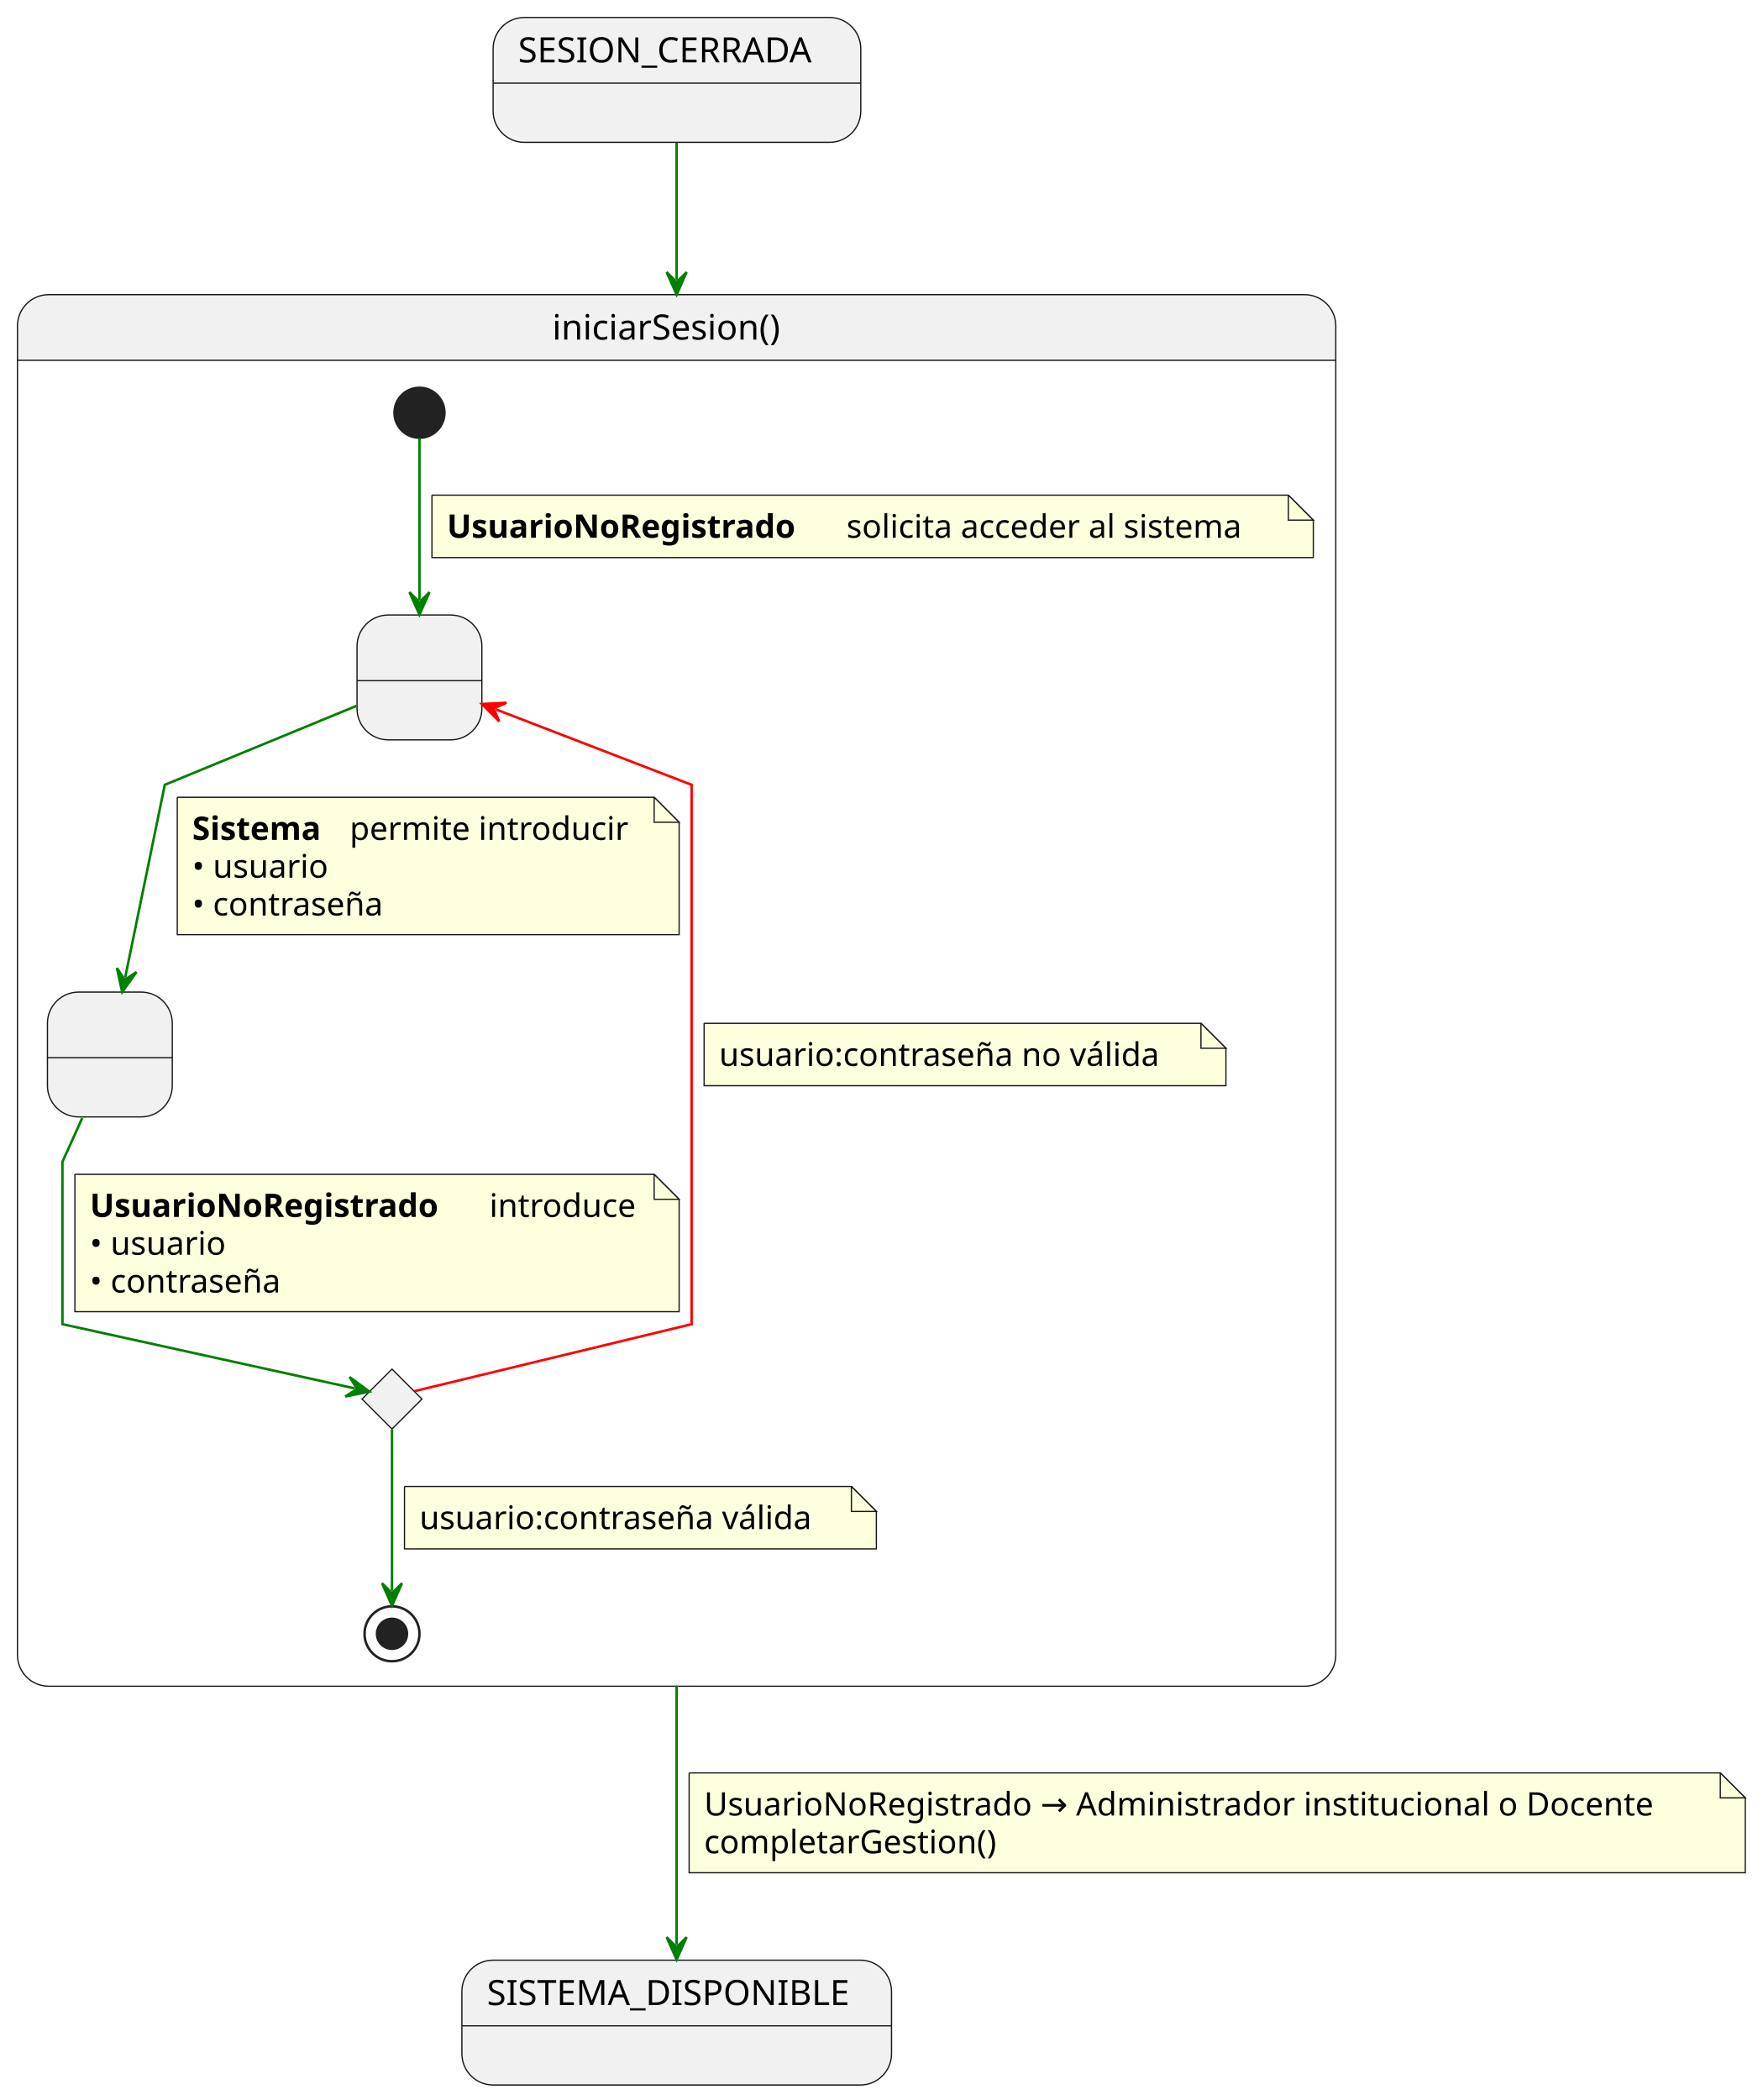
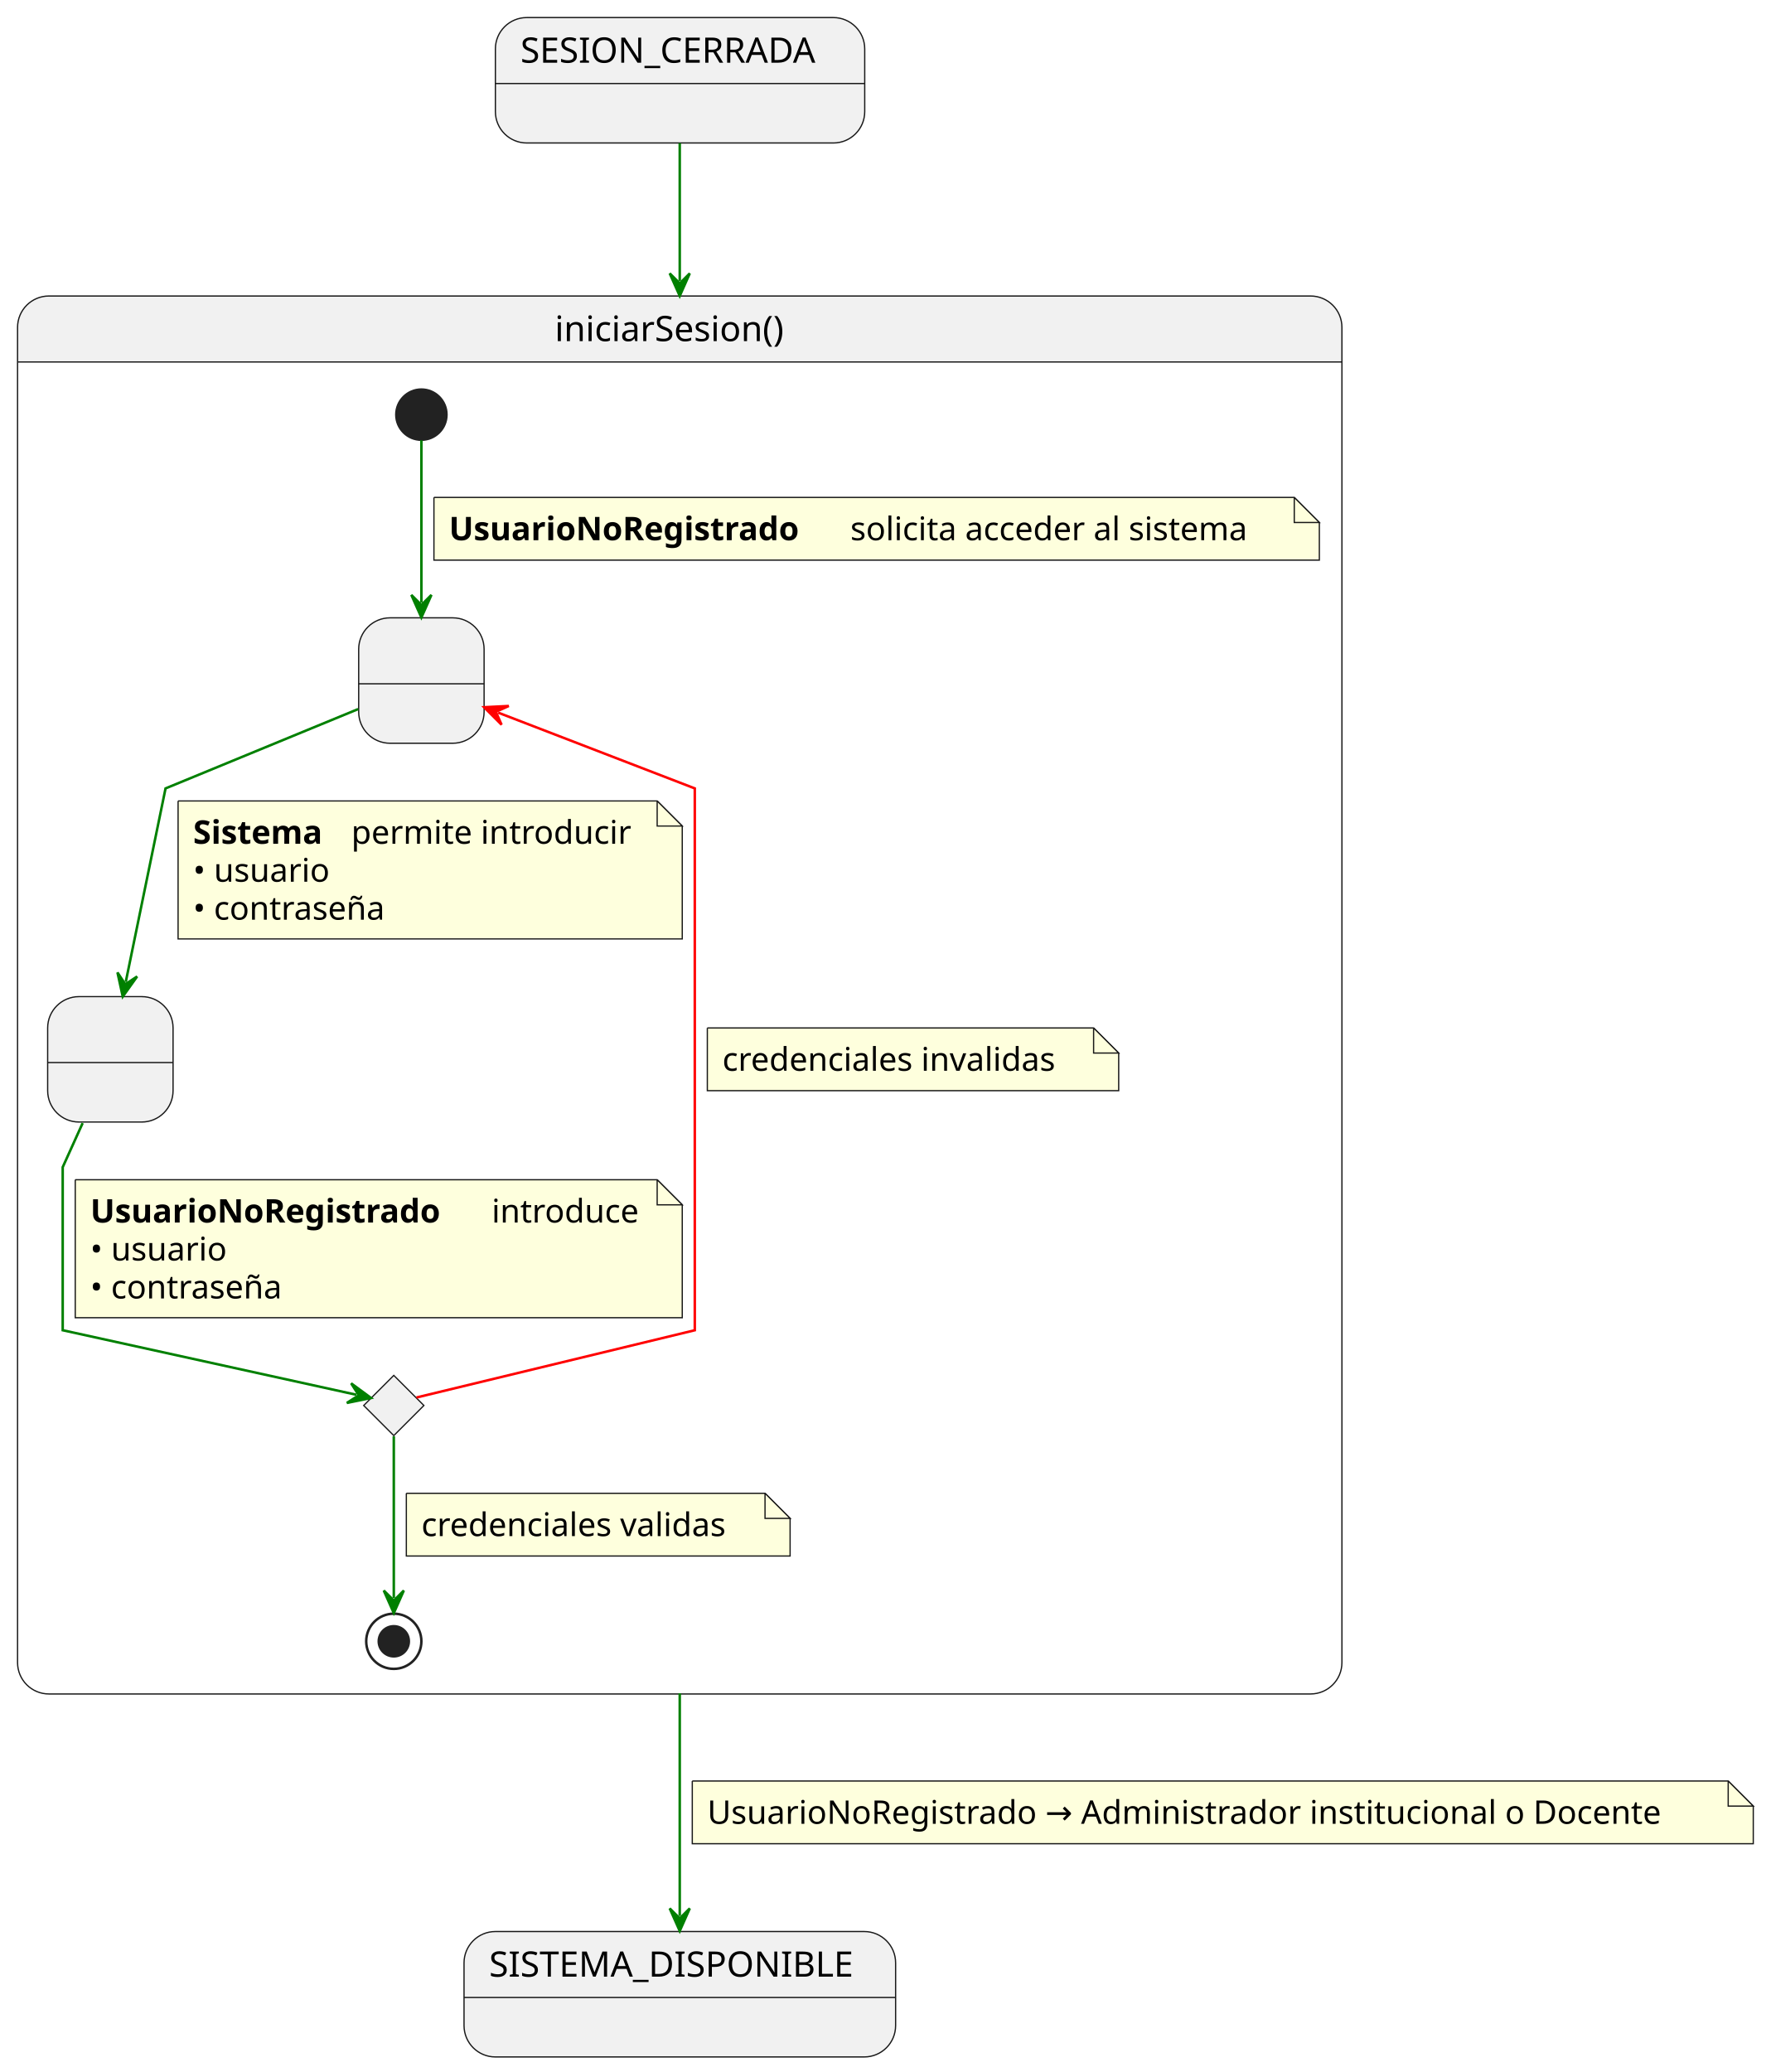
- <svg xmlns="http://www.w3.org/2000/svg" contentStyleType="text/css" data-diagram-type="STATE" height="841px" preserveAspectRatio="none" style="width:706px;height:841px;background:#FFFFFF;" version="1.1" viewBox="0 0 706 841" width="706px" zoomAndPan="magnify">
+ <svg xmlns="http://www.w3.org/2000/svg" contentStyleType="text/css" data-diagram-type="STATE" height="826px" preserveAspectRatio="none" style="width:706px;height:826px;background:#FFFFFF;" version="1.1" viewBox="0 0 706 826" width="706px" zoomAndPan="magnify">
  <defs />
  <g>
    <path d="M19.5,118 L522.5,118 A12.5,12.5 0 0 1 535,130.5 L535,144.297 L7,144.297 L7,130.5 A12.5,12.5 0 0 1 19.5,118" fill="#F1F1F1" />
    <rect fill="none" height="557.297" rx="12.5" ry="12.5" style="stroke:#181818;stroke-width:0.5;" width="528" x="7" y="118" />
    <line style="stroke:#181818;stroke-width:0.5;" x1="7" x2="535" y1="144.297" y2="144.297" />
    <text fill="#000000" font-family="sans-serif" font-size="14" lengthAdjust="spacing" textLength="99.62" x="221.19" y="135.995">iniciarSesion()</text>
    <g id="iniciarSesion.SolicitandoAcceso">
      <rect fill="#F1F1F1" height="50" rx="12.5" ry="12.5" style="stroke:#181818;stroke-width:0.5;" width="50" x="143" y="246.297" />
      <line style="stroke:#181818;stroke-width:0.5;" x1="143" x2="193" y1="272.594" y2="272.594" />
      <text fill="#000000" font-family="sans-serif" font-size="14" lengthAdjust="spacing" textLength="4.45" x="165.775" y="264.292"> </text>
    </g>
    <g id="iniciarSesion.ProporcionandoCredenciales">
      <rect fill="#F1F1F1" height="50" rx="12.5" ry="12.5" style="stroke:#181818;stroke-width:0.5;" width="50" x="19" y="397.297" />
      <line style="stroke:#181818;stroke-width:0.5;" x1="19" x2="69" y1="423.594" y2="423.594" />
      <text fill="#000000" font-family="sans-serif" font-size="14" lengthAdjust="spacing" textLength="4.45" x="41.775" y="415.292"> </text>
    </g>
    <g class="entity" data-entity="c" data-uid="ent0005" id="entity_c">
      <polygon fill="#F1F1F1" points="157,548.297,169,560.297,157,572.297,145,560.297,157,548.297" style="stroke:#181818;stroke-width:0.5;" />
    </g>
    <ellipse cx="168" cy="165.297" fill="#222222" rx="10" ry="10" style="stroke:#222222;stroke-width:1;" />
    <ellipse cx="157" cy="654.297" fill="none" rx="11" ry="11" style="stroke:#222222;stroke-width:1;" />
    <ellipse cx="157" cy="654.297" fill="#222222" rx="6" ry="6" style="stroke:#222222;stroke-width:1;" />
    <g class="link" data-entity-1=".start.iniciarSesion" data-entity-2="SolicitandoAcceso" data-source-line="9" data-uid="lnk3" id="link_.start.iniciarSesion_SolicitandoAcceso">
      <path d="M168,175.527 C168,191.237 168,217.657 168,240.167" fill="none" id="*start*iniciarSesion-to-SolicitandoAcceso" style="stroke:#008000;stroke-width:1;" />
      <polygon fill="#008000" points="168,246.167,172,237.167,168,241.167,164,237.167,168,246.167" style="stroke:#008000;stroke-width:1;" />
      <path d="M173,198.297 L173,223.297 L526,223.297 L526,208.297 L516,198.297 L173,198.297" fill="#FEFFDD" style="stroke:#181818;stroke-width:0.5;" />
      <path d="M516,198.297 L516,208.297 L526,208.297 L516,198.297" fill="#FEFFDD" style="stroke:#181818;stroke-width:0.5;" />
      <text fill="#000000" font-family="sans-serif" font-size="13" font-weight="bold" lengthAdjust="spacing" textLength="155.892" x="179" y="215.364">UsuarioNoRegistrado</text>
      <text fill="#000000" font-family="sans-serif" font-size="13" lengthAdjust="spacing" textLength="172.485" x="339.024" y="215.364">solicita acceder al sistema</text>
    </g>
    <g class="link" data-entity-1="SolicitandoAcceso" data-entity-2="ProporcionandoCredenciales" data-source-line="14" data-uid="lnk4" id="link_SolicitandoAcceso_ProporcionandoCredenciales">
      <path d="M142.79,282.677 C112.58,295.117 66,314.297 66,314.297 C66,314.297 56.627,359.86 50.147,391.41" fill="none" id="SolicitandoAcceso-to-ProporcionandoCredenciales" style="stroke:#008000;stroke-width:1;" />
      <polygon fill="#008000" points="48.94,397.287,54.669,389.276,49.946,392.389,46.833,387.666,48.94,397.287" style="stroke:#008000;stroke-width:1;" />
      <path d="M71,319.297 L71,374.297 L272,374.297 L272,329.297 L262,319.297 L71,319.297" fill="#FEFFDD" style="stroke:#181818;stroke-width:0.5;" />
      <path d="M262,319.297 L262,329.297 L272,329.297 L262,319.297" fill="#FEFFDD" style="stroke:#181818;stroke-width:0.5;" />
      <text fill="#000000" font-family="sans-serif" font-size="13" font-weight="bold" lengthAdjust="spacing" textLength="58.906" x="77" y="336.364">Sistema</text>
      <text fill="#000000" font-family="sans-serif" font-size="13" lengthAdjust="spacing" textLength="117.939" x="140.039" y="336.364">permite introducir</text>
      <text fill="#000000" font-family="sans-serif" font-size="13" lengthAdjust="spacing" textLength="59.928" x="77" y="351.497">• usuario</text>
      <text fill="#000000" font-family="sans-serif" font-size="13" lengthAdjust="spacing" textLength="84.525" x="77" y="366.629">• contraseña</text>
    </g>
    <g class="link" data-entity-1="ProporcionandoCredenciales" data-entity-2="c" data-source-line="21" data-uid="lnk5" id="link_ProporcionandoCredenciales_c">
      <path d="M32.95,447.727 C28.77,456.967 25,465.297 25,465.297 C25,465.297 25,530.297 25,530.297 C25,530.297 112.24,549.458 142.07,556.018" fill="none" id="ProporcionandoCredenciales-to-c" style="stroke:#008000;stroke-width:1;" />
      <polygon fill="#008000" points="147.93,557.307,139.999,551.467,143.047,556.233,138.281,559.28,147.93,557.307" style="stroke:#008000;stroke-width:1;" />
      <path d="M30,470.297 L30,525.297 L272,525.297 L272,480.297 L262,470.297 L30,470.297" fill="#FEFFDD" style="stroke:#181818;stroke-width:0.5;" />
      <path d="M262,470.297 L262,480.297 L272,480.297 L262,470.297" fill="#FEFFDD" style="stroke:#181818;stroke-width:0.5;" />
      <text fill="#000000" font-family="sans-serif" font-size="13" font-weight="bold" lengthAdjust="spacing" textLength="155.892" x="36" y="487.364">UsuarioNoRegistrado</text>
      <text fill="#000000" font-family="sans-serif" font-size="13" lengthAdjust="spacing" textLength="61.883" x="196.024" y="487.364">introduce</text>
      <text fill="#000000" font-family="sans-serif" font-size="13" lengthAdjust="spacing" textLength="59.928" x="36" y="502.497">• usuario</text>
      <text fill="#000000" font-family="sans-serif" font-size="13" lengthAdjust="spacing" textLength="84.525" x="36" y="517.629">• contraseña</text>
    </g>
    <g class="link" data-entity-1="c" data-entity-2="SolicitandoAcceso" data-source-line="28" data-uid="lnk6" id="link_c_SolicitandoAcceso">
      <path d="M166.02,557.117 C193.93,550.377 277,530.297 277,530.297 C277,530.297 277,314.297 277,314.297 C277,314.297 230.789,296.494 198.609,284.094" fill="none" id="c-to-SolicitandoAcceso" style="stroke:#FF0000;stroke-width:1;" />
      <polygon fill="#FF0000" points="193.01,281.937,199.97,288.905,197.676,283.735,202.846,281.44,193.01,281.937" style="stroke:#FF0000;stroke-width:1;" />
-       <path d="M282,409.797 L282,434.797 L491,434.797 L491,419.797 L481,409.797 L282,409.797" fill="#FEFFDD" style="stroke:#181818;stroke-width:0.5;" />
-       <path d="M481,409.797 L481,419.797 L491,419.797 L481,409.797" fill="#FEFFDD" style="stroke:#181818;stroke-width:0.5;" />
-       <text fill="#000000" font-family="sans-serif" font-size="13" lengthAdjust="spacing" textLength="188.792" x="288" y="426.864">usuario:contraseña no válida</text>
+       <path d="M282,409.797 L282,434.797 L446,434.797 L446,419.797 L436,409.797 L282,409.797" fill="#FEFFDD" style="stroke:#181818;stroke-width:0.5;" />
+       <path d="M436,409.797 L436,419.797 L446,419.797 L436,409.797" fill="#FEFFDD" style="stroke:#181818;stroke-width:0.5;" />
+       <text fill="#000000" font-family="sans-serif" font-size="13" lengthAdjust="spacing" textLength="143.946" x="288" y="426.864">credenciales invalidas</text>
    </g>
    <g class="link" data-entity-1="c" data-entity-2=".end.iniciarSesion" data-source-line="33" data-uid="lnk8" id="link_c_.end.iniciarSesion">
      <path d="M157,572.577 C157,590.617 157,619.697 157,637.057" fill="none" id="c-to-*end*iniciarSesion" style="stroke:#008000;stroke-width:1;" />
      <polygon fill="#008000" points="157,643.057,161,634.057,157,638.057,153,634.057,157,643.057" style="stroke:#008000;stroke-width:1;" />
-       <path d="M162,595.297 L162,620.297 L351,620.297 L351,605.297 L341,595.297 L162,595.297" fill="#FEFFDD" style="stroke:#181818;stroke-width:0.5;" />
-       <path d="M341,595.297 L341,605.297 L351,605.297 L341,595.297" fill="#FEFFDD" style="stroke:#181818;stroke-width:0.5;" />
-       <text fill="#000000" font-family="sans-serif" font-size="13" lengthAdjust="spacing" textLength="168.467" x="168" y="612.364">usuario:contraseña válida</text>
+       <path d="M162,595.297 L162,620.297 L315,620.297 L315,605.297 L305,595.297 L162,595.297" fill="#FEFFDD" style="stroke:#181818;stroke-width:0.5;" />
+       <path d="M305,595.297 L305,605.297 L315,605.297 L305,595.297" fill="#FEFFDD" style="stroke:#181818;stroke-width:0.5;" />
+       <text fill="#000000" font-family="sans-serif" font-size="13" lengthAdjust="spacing" textLength="132.095" x="168" y="612.364">credenciales validas</text>
    </g>
    <g id="SESION_CERRADA">
      <rect fill="#F1F1F1" height="50" rx="12.5" ry="12.5" style="stroke:#181818;stroke-width:0.5;" width="147.251" x="197.5" y="7" />
      <line style="stroke:#181818;stroke-width:0.5;" x1="197.5" x2="344.751" y1="33.297" y2="33.297" />
      <text fill="#000000" font-family="sans-serif" font-size="14" lengthAdjust="spacing" textLength="127.251" x="207.5" y="24.995">SESION_CERRADA</text>
    </g>
    <g id="SISTEMA_DISPONIBLE">
-       <rect fill="#F1F1F1" height="50" rx="12.5" ry="12.5" style="stroke:#181818;stroke-width:0.5;" width="172.065" x="185" y="785" />
-       <line style="stroke:#181818;stroke-width:0.5;" x1="185" x2="357.065" y1="811.297" y2="811.297" />
-       <text fill="#000000" font-family="sans-serif" font-size="14" lengthAdjust="spacing" textLength="152.065" x="195" y="802.995">SISTEMA_DISPONIBLE</text>
+       <rect fill="#F1F1F1" height="50" rx="12.5" ry="12.5" style="stroke:#181818;stroke-width:0.5;" width="172.065" x="185" y="770" />
+       <line style="stroke:#181818;stroke-width:0.5;" x1="185" x2="357.065" y1="796.297" y2="796.297" />
+       <text fill="#000000" font-family="sans-serif" font-size="14" lengthAdjust="spacing" textLength="152.065" x="195" y="787.995">SISTEMA_DISPONIBLE</text>
    </g>
    <g class="link" data-entity-1="SESION_CERRADA" data-entity-2="iniciarSesion" data-source-line="39" data-uid="lnk10" id="link_SESION_CERRADA_iniciarSesion">
      <path d="M271,57.07 C271,72.17 271,87.41 271,111.98" fill="none" id="SESION_CERRADA-to-iniciarSesion" style="stroke:#008000;stroke-width:1;" />
      <polygon fill="#008000" points="271,117.98,275,108.98,271,112.98,267,108.98,271,117.98" style="stroke:#008000;stroke-width:1;" />
    </g>
    <g class="link" data-entity-1="iniciarSesion" data-entity-2="SISTEMA_DISPONIBLE" data-source-line="41" data-uid="lnk12" id="link_iniciarSesion_SISTEMA_DISPONIBLE">
-       <path d="M271,675.11 C271,720.52 271,754.59 271,778.79" fill="none" id="iniciarSesion-to-SISTEMA_DISPONIBLE" style="stroke:#008000;stroke-width:1;" />
-       <polygon fill="#008000" points="271,784.79,275,775.79,271,779.79,267,775.79,271,784.79" style="stroke:#008000;stroke-width:1;" />
-       <path d="M276,710 L276,750 L699,750 L699,720 L689,710 L276,710" fill="#FEFFDD" style="stroke:#181818;stroke-width:0.5;" />
+       <path d="M271,675.04 C271,714.08 271,742.21 271,763.78" fill="none" id="iniciarSesion-to-SISTEMA_DISPONIBLE" style="stroke:#008000;stroke-width:1;" />
+       <polygon fill="#008000" points="271,769.78,275,760.78,271,764.78,267,760.78,271,769.78" style="stroke:#008000;stroke-width:1;" />
+       <path d="M276,710 L276,735 L699,735 L699,720 L689,710 L276,710" fill="#FEFFDD" style="stroke:#181818;stroke-width:0.5;" />
      <path d="M689,710 L689,720 L699,720 L689,710" fill="#FEFFDD" style="stroke:#181818;stroke-width:0.5;" />
      <text fill="#000000" font-family="sans-serif" font-size="13" lengthAdjust="spacing" textLength="402.518" x="282" y="727.067">UsuarioNoRegistrado → Administrador institucional o Docente</text>
-       <text fill="#000000" font-family="sans-serif" font-size="13" lengthAdjust="spacing" textLength="125.925" x="282" y="742.2">completarGestion()</text>
    </g>
  </g>
</svg>
